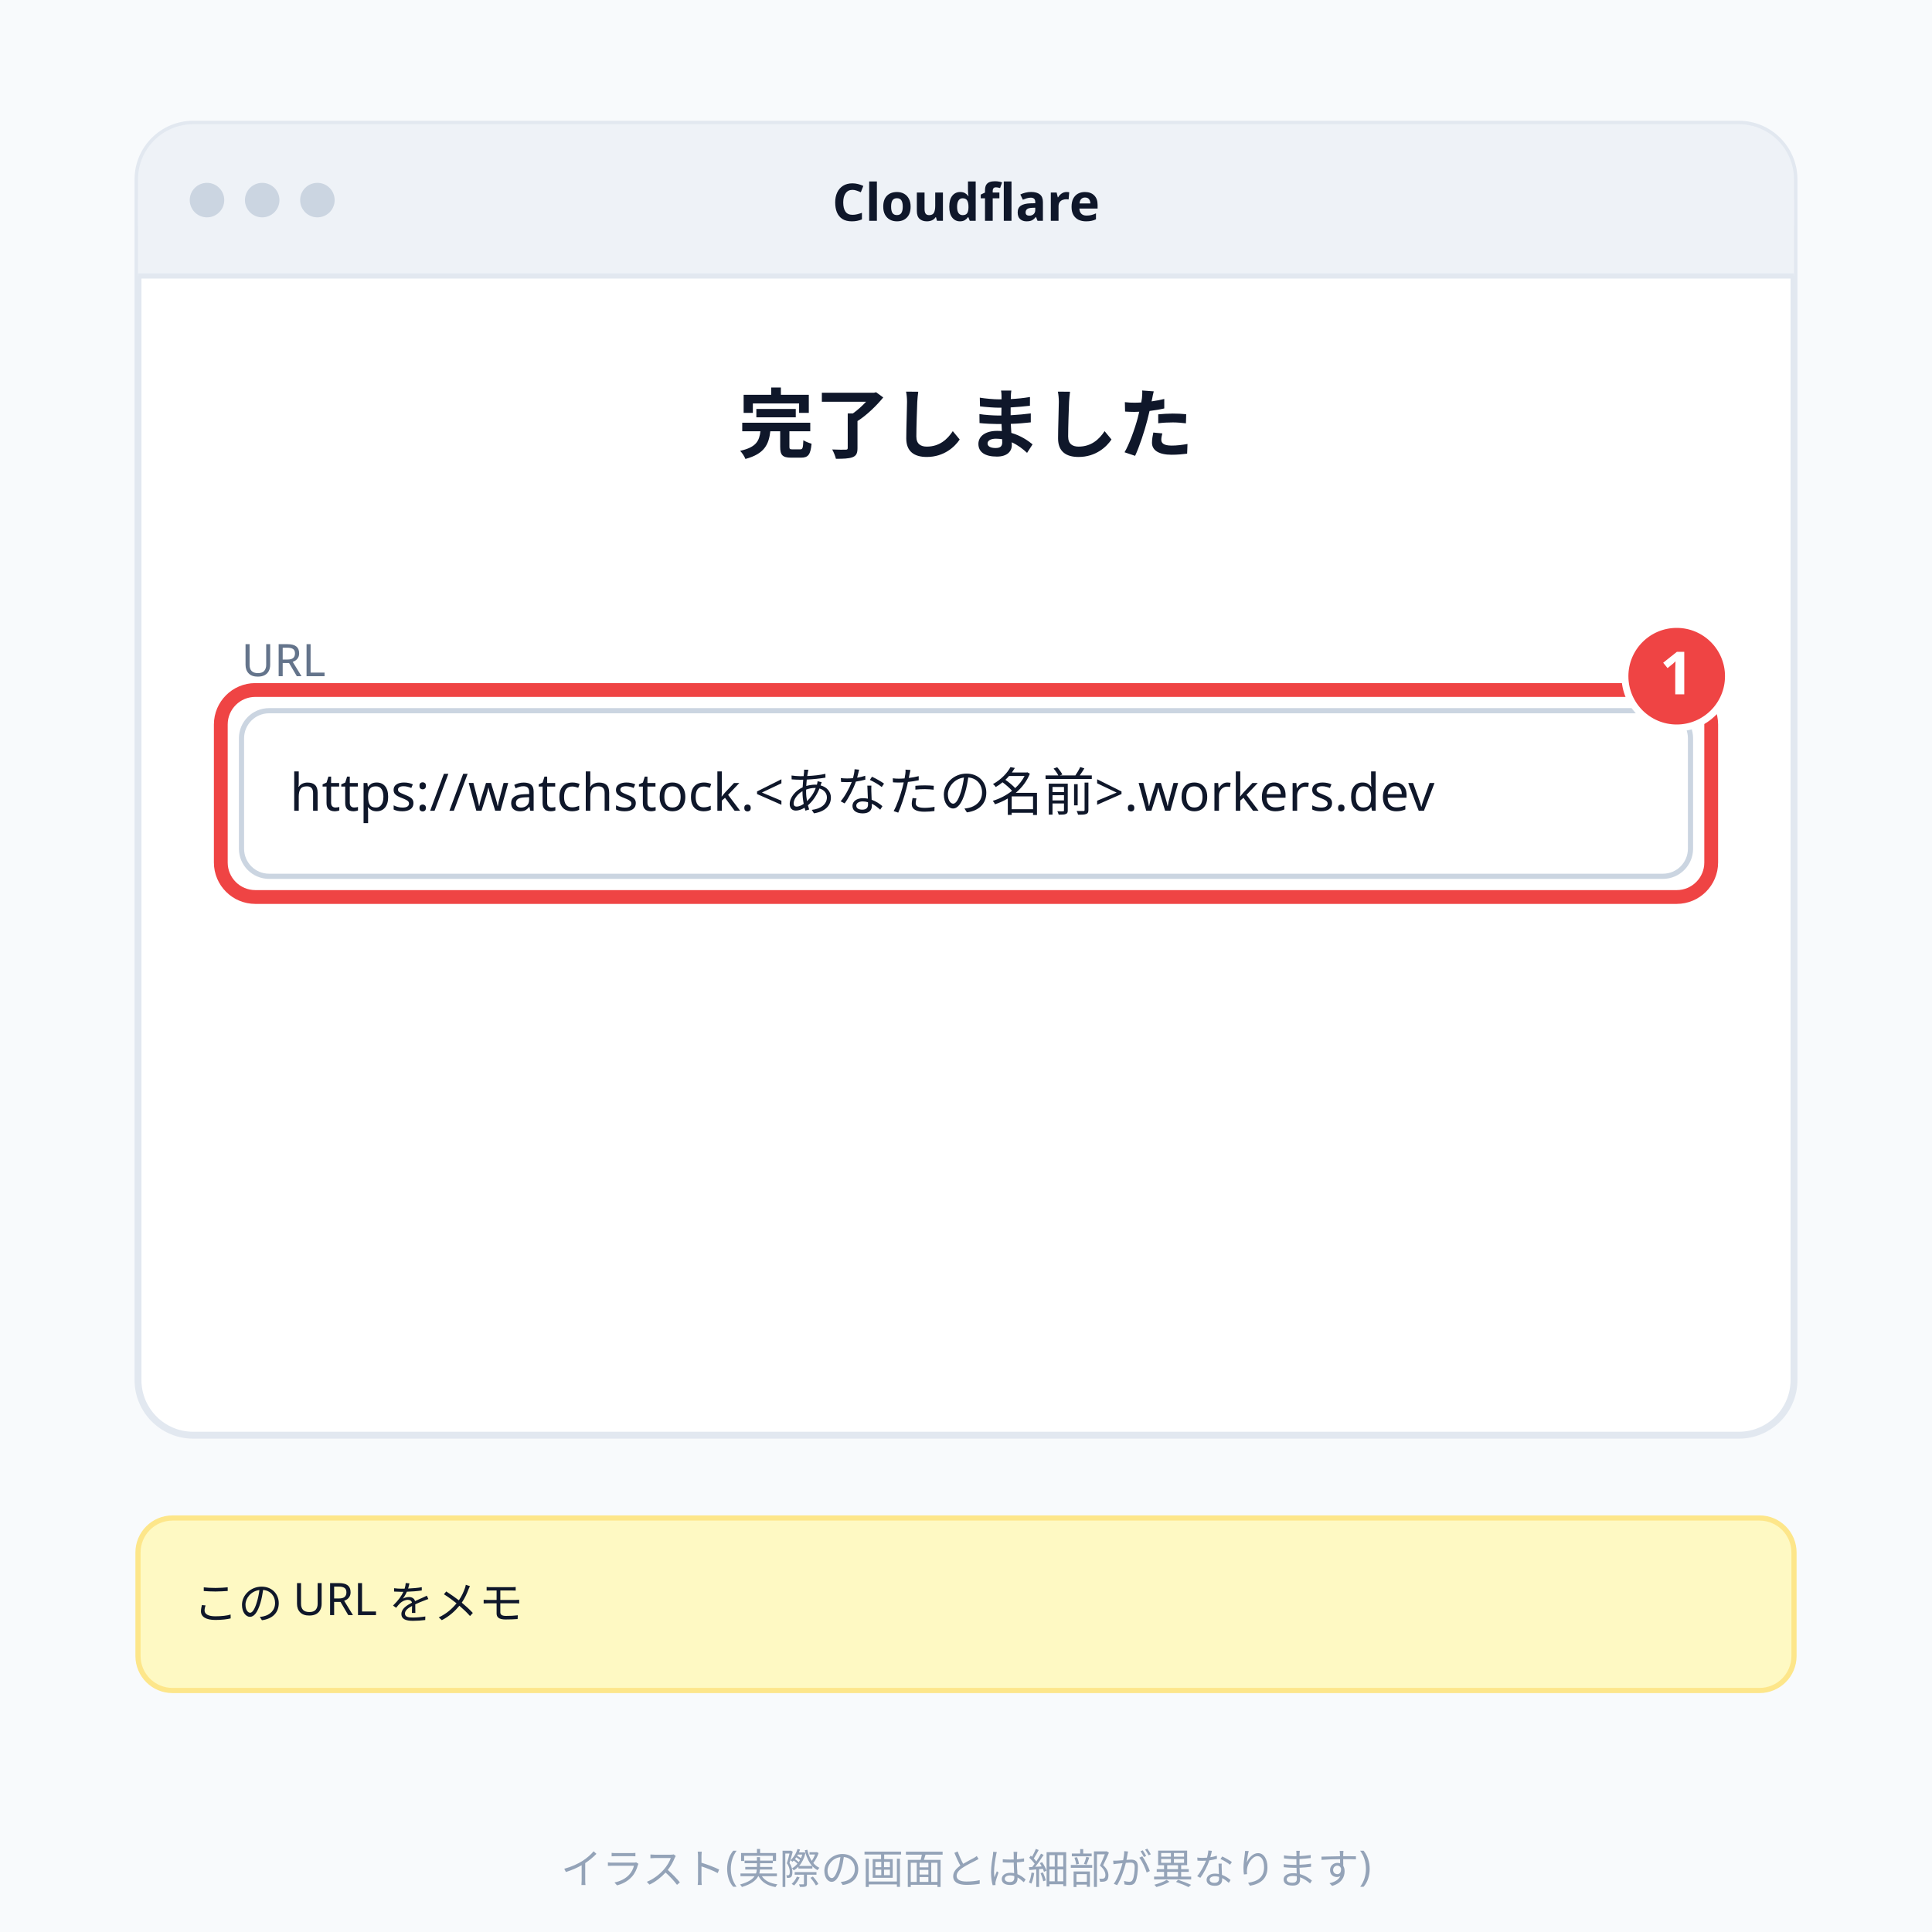
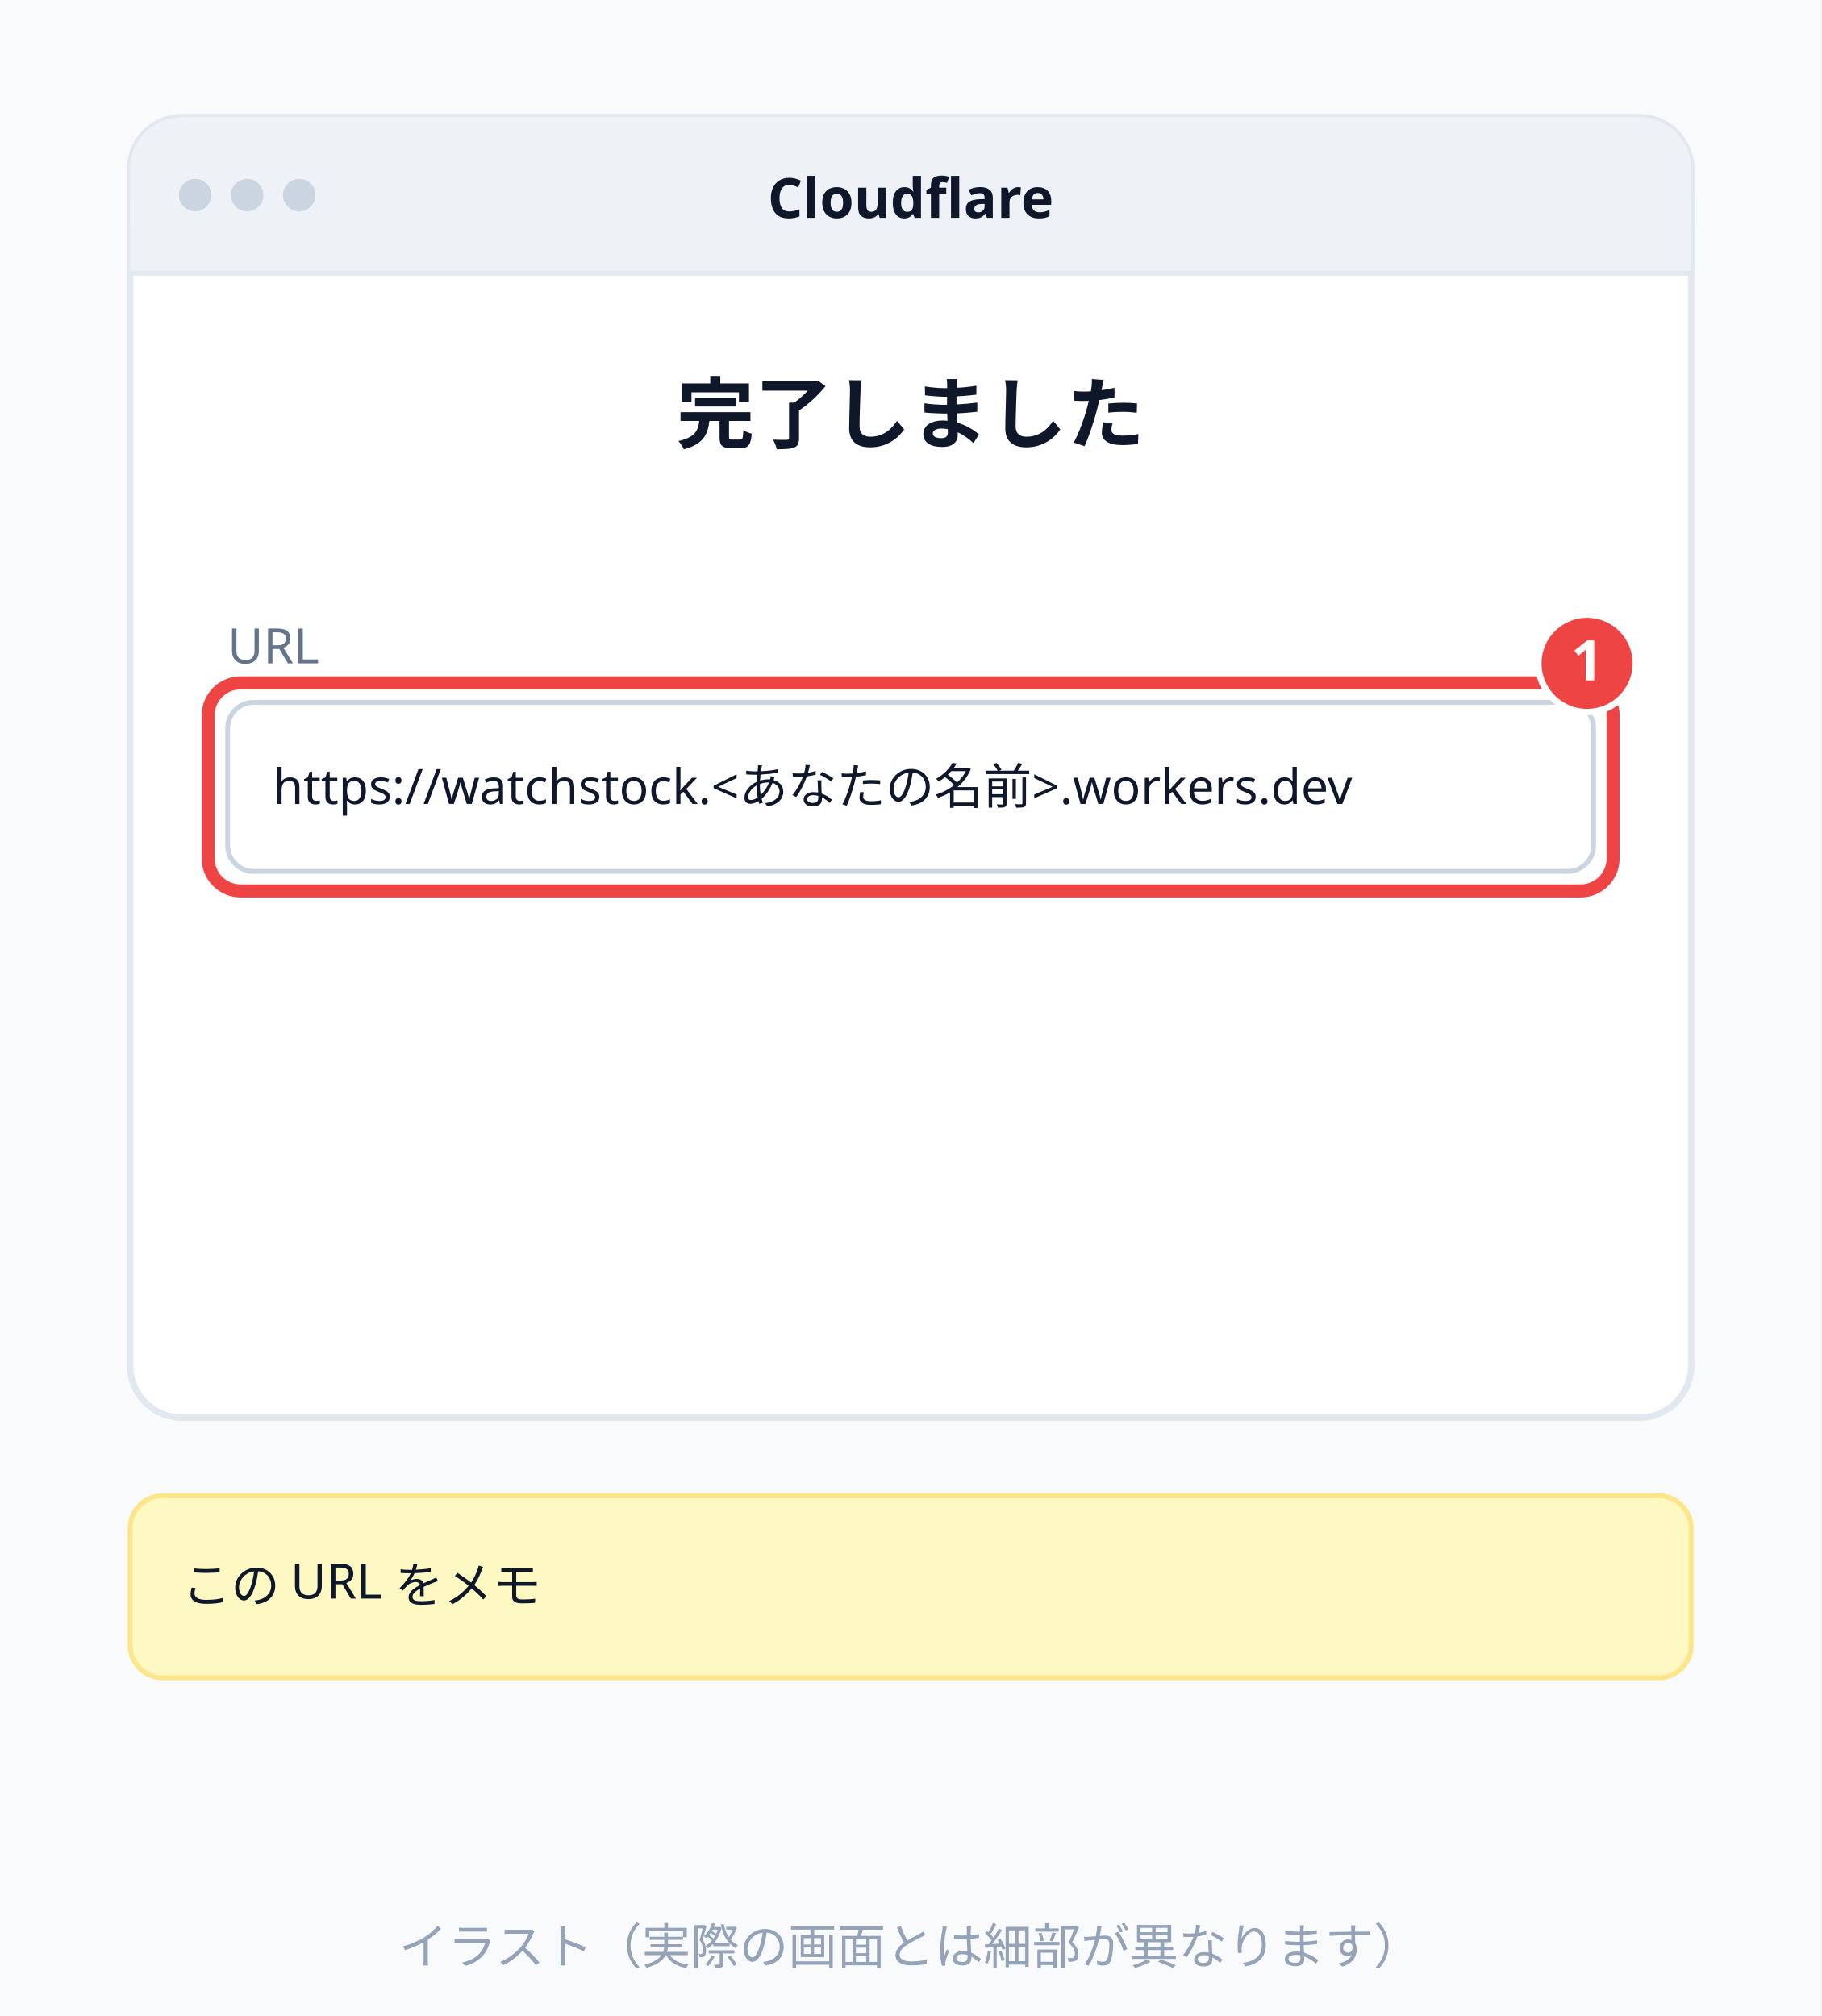
- <svg xmlns="http://www.w3.org/2000/svg" viewBox="0 0 560 560" width="560" height="560">
-   <rect x="0" y="0" width="560" height="560" fill="#f8fafc" />
-   <rect x="40" y="36" width="480" height="380" rx="16" fill="#ffffff" stroke="#e2e8f0" stroke-width="2" />
-   <rect x="40" y="36" width="480" height="44" rx="16" fill="#eef2f7" />
-   <rect x="40" y="58" width="480" height="22" fill="#eef2f7" />
-   <circle cx="60" cy="58" r="5" fill="#cbd5e1" />
-   <circle cx="76" cy="58" r="5" fill="#cbd5e1" />
-   <circle cx="92" cy="58" r="5" fill="#cbd5e1" />
-   <text x="280" y="64" font-size="15" fill="#0f172a" text-anchor="middle" font-weight="600" font-family="'Hiragino Sans','Noto Sans JP','Yu Gothic',sans-serif">Cloudflare</text>
-   <line x1="40" y1="80" x2="520" y2="80" stroke="#e2e8f0" stroke-width="1.5" />
-   <text x="280" y="131" font-size="22" fill="#0f172a" text-anchor="middle" font-weight="700" font-family="'Hiragino Sans','Noto Sans JP','Yu Gothic',sans-serif">完了しました</text>
-   <text x="70" y="196" font-size="13" fill="#64748b" text-anchor="start" font-weight="normal" font-family="'Hiragino Sans','Noto Sans JP','Yu Gothic',sans-serif">URL</text>
-   <rect x="70" y="206" width="420" height="48" rx="8" fill="#ffffff" stroke="#cbd5e1" stroke-width="1.5" />
-   <text x="84" y="235" font-size="15" fill="#0f172a" text-anchor="start" font-weight="normal" font-family="'Hiragino Sans','Noto Sans JP','Yu Gothic',sans-serif">https://watchstock.&lt;あなたの名前&gt;.workers.dev</text>
-   <rect x="64" y="200" width="432" height="60" rx="10" fill="none" stroke="#ef4444" stroke-width="4" />
-   <circle cx="486" cy="196" r="15" fill="#ef4444" stroke="#ffffff" stroke-width="2" />
-   <text x="486" y="201.25" font-size="17.25" fill="#ffffff" text-anchor="middle" font-weight="bold" font-family="'Hiragino Sans','Noto Sans JP','Yu Gothic',sans-serif">1</text>
-   <rect x="40" y="440" width="480" height="50" rx="10" fill="#fef9c3" stroke="#fde68a" stroke-width="1.5" />
-   <text x="56" y="469.225" font-size="13" fill="#0f172a" text-anchor="start" font-weight="normal" font-family="'Hiragino Sans','Noto Sans JP','Yu Gothic',sans-serif">この URL をメモ</text>
-   <text x="280" y="546" font-size="12" fill="#94a3b8" text-anchor="middle" font-weight="normal" font-family="'Hiragino Sans','Noto Sans JP','Yu Gothic',sans-serif">イラスト(実際の画面とは細部が異なります)</text>
+ <svg xmlns="http://www.w3.org/2000/svg" viewBox="0 0 560 620" width="560" height="620">
+   <rect x="0" y="0" width="560" height="620" fill="#f8fafc" />
+   <rect x="40" y="36" width="480" height="400" rx="16" fill="#ffffff" stroke="#e2e8f0" stroke-width="2" />
+   <rect x="40" y="36" width="480" height="48" rx="16" fill="#eef2f7" />
+   <rect x="40" y="60" width="480" height="24" fill="#eef2f7" />
+   <circle cx="60" cy="60" r="5" fill="#cbd5e1" />
+   <circle cx="76" cy="60" r="5" fill="#cbd5e1" />
+   <circle cx="92" cy="60" r="5" fill="#cbd5e1" />
+   <text x="280" y="67" font-size="17" fill="#0f172a" text-anchor="middle" font-weight="700" font-family="'Hiragino Sans','Noto Sans JP','Yu Gothic',sans-serif">Cloudflare</text>
+   <line x1="40" y1="84" x2="520" y2="84" stroke="#e2e8f0" stroke-width="1.5" />
+   <text x="280" y="136" font-size="24" fill="#0f172a" text-anchor="middle" font-weight="700" font-family="'Hiragino Sans','Noto Sans JP','Yu Gothic',sans-serif">完了しました</text>
+   <text x="70" y="204" font-size="15" fill="#64748b" text-anchor="start" font-weight="normal" font-family="'Hiragino Sans','Noto Sans JP','Yu Gothic',sans-serif">URL</text>
+   <rect x="70" y="216" width="420" height="52" rx="8" fill="#ffffff" stroke="#cbd5e1" stroke-width="1.5" />
+   <text x="84" y="247.25" font-size="15" fill="#0f172a" text-anchor="start" font-weight="normal" font-family="'Hiragino Sans','Noto Sans JP','Yu Gothic',sans-serif">https://watchstock.&lt;あなたの名前&gt;.workers.dev</text>
+   <rect x="64" y="210" width="432" height="64" rx="10" fill="none" stroke="#ef4444" stroke-width="4" />
+   <circle cx="488" cy="204" r="15" fill="#ef4444" stroke="#ffffff" stroke-width="2" />
+   <text x="488" y="209.25" font-size="17.25" fill="#ffffff" text-anchor="middle" font-weight="bold" font-family="'Hiragino Sans','Noto Sans JP','Yu Gothic',sans-serif">1</text>
+   <rect x="40" y="460" width="480" height="56" rx="10" fill="#fef9c3" stroke="#fde68a" stroke-width="1.5" />
+   <text x="56" y="492.875" font-size="15" fill="#0f172a" text-anchor="start" font-weight="normal" font-family="'Hiragino Sans','Noto Sans JP','Yu Gothic',sans-serif">この URL をメモ</text>
+   <text x="280" y="604" font-size="15" fill="#94a3b8" text-anchor="middle" font-weight="normal" font-family="'Hiragino Sans','Noto Sans JP','Yu Gothic',sans-serif">イラスト（実際の画面とは細部が異なります）</text>
</svg>
